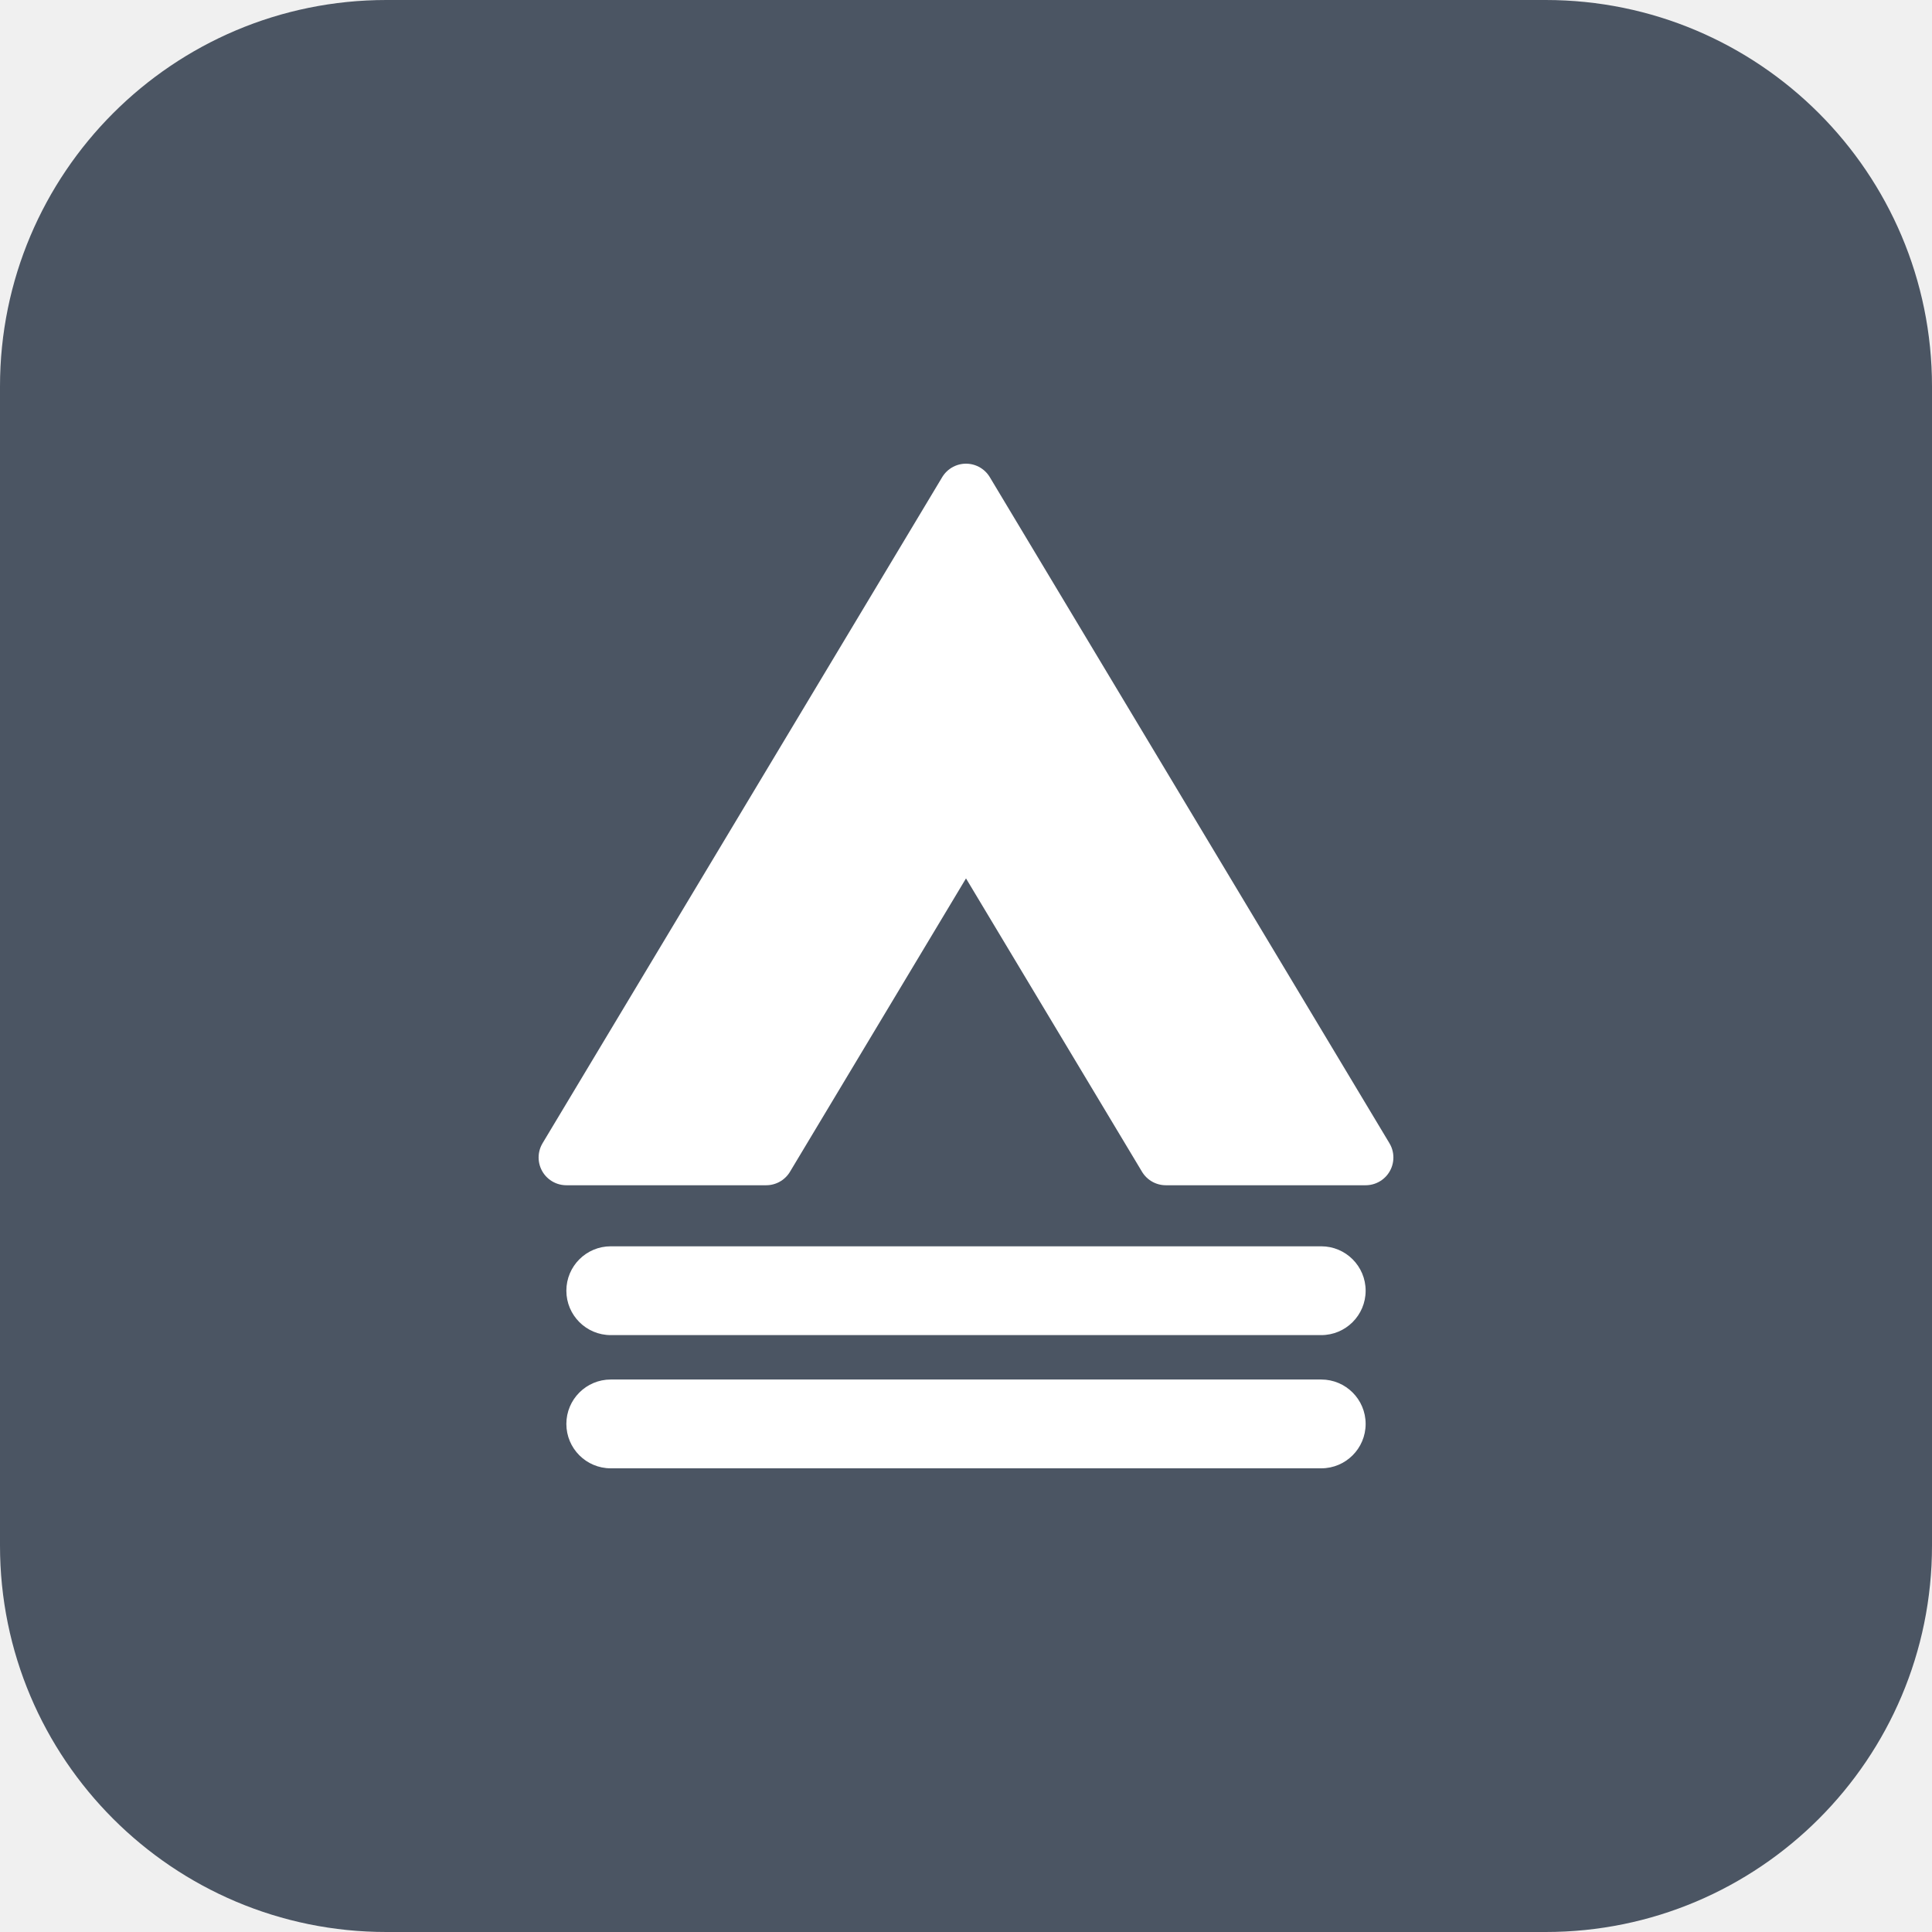
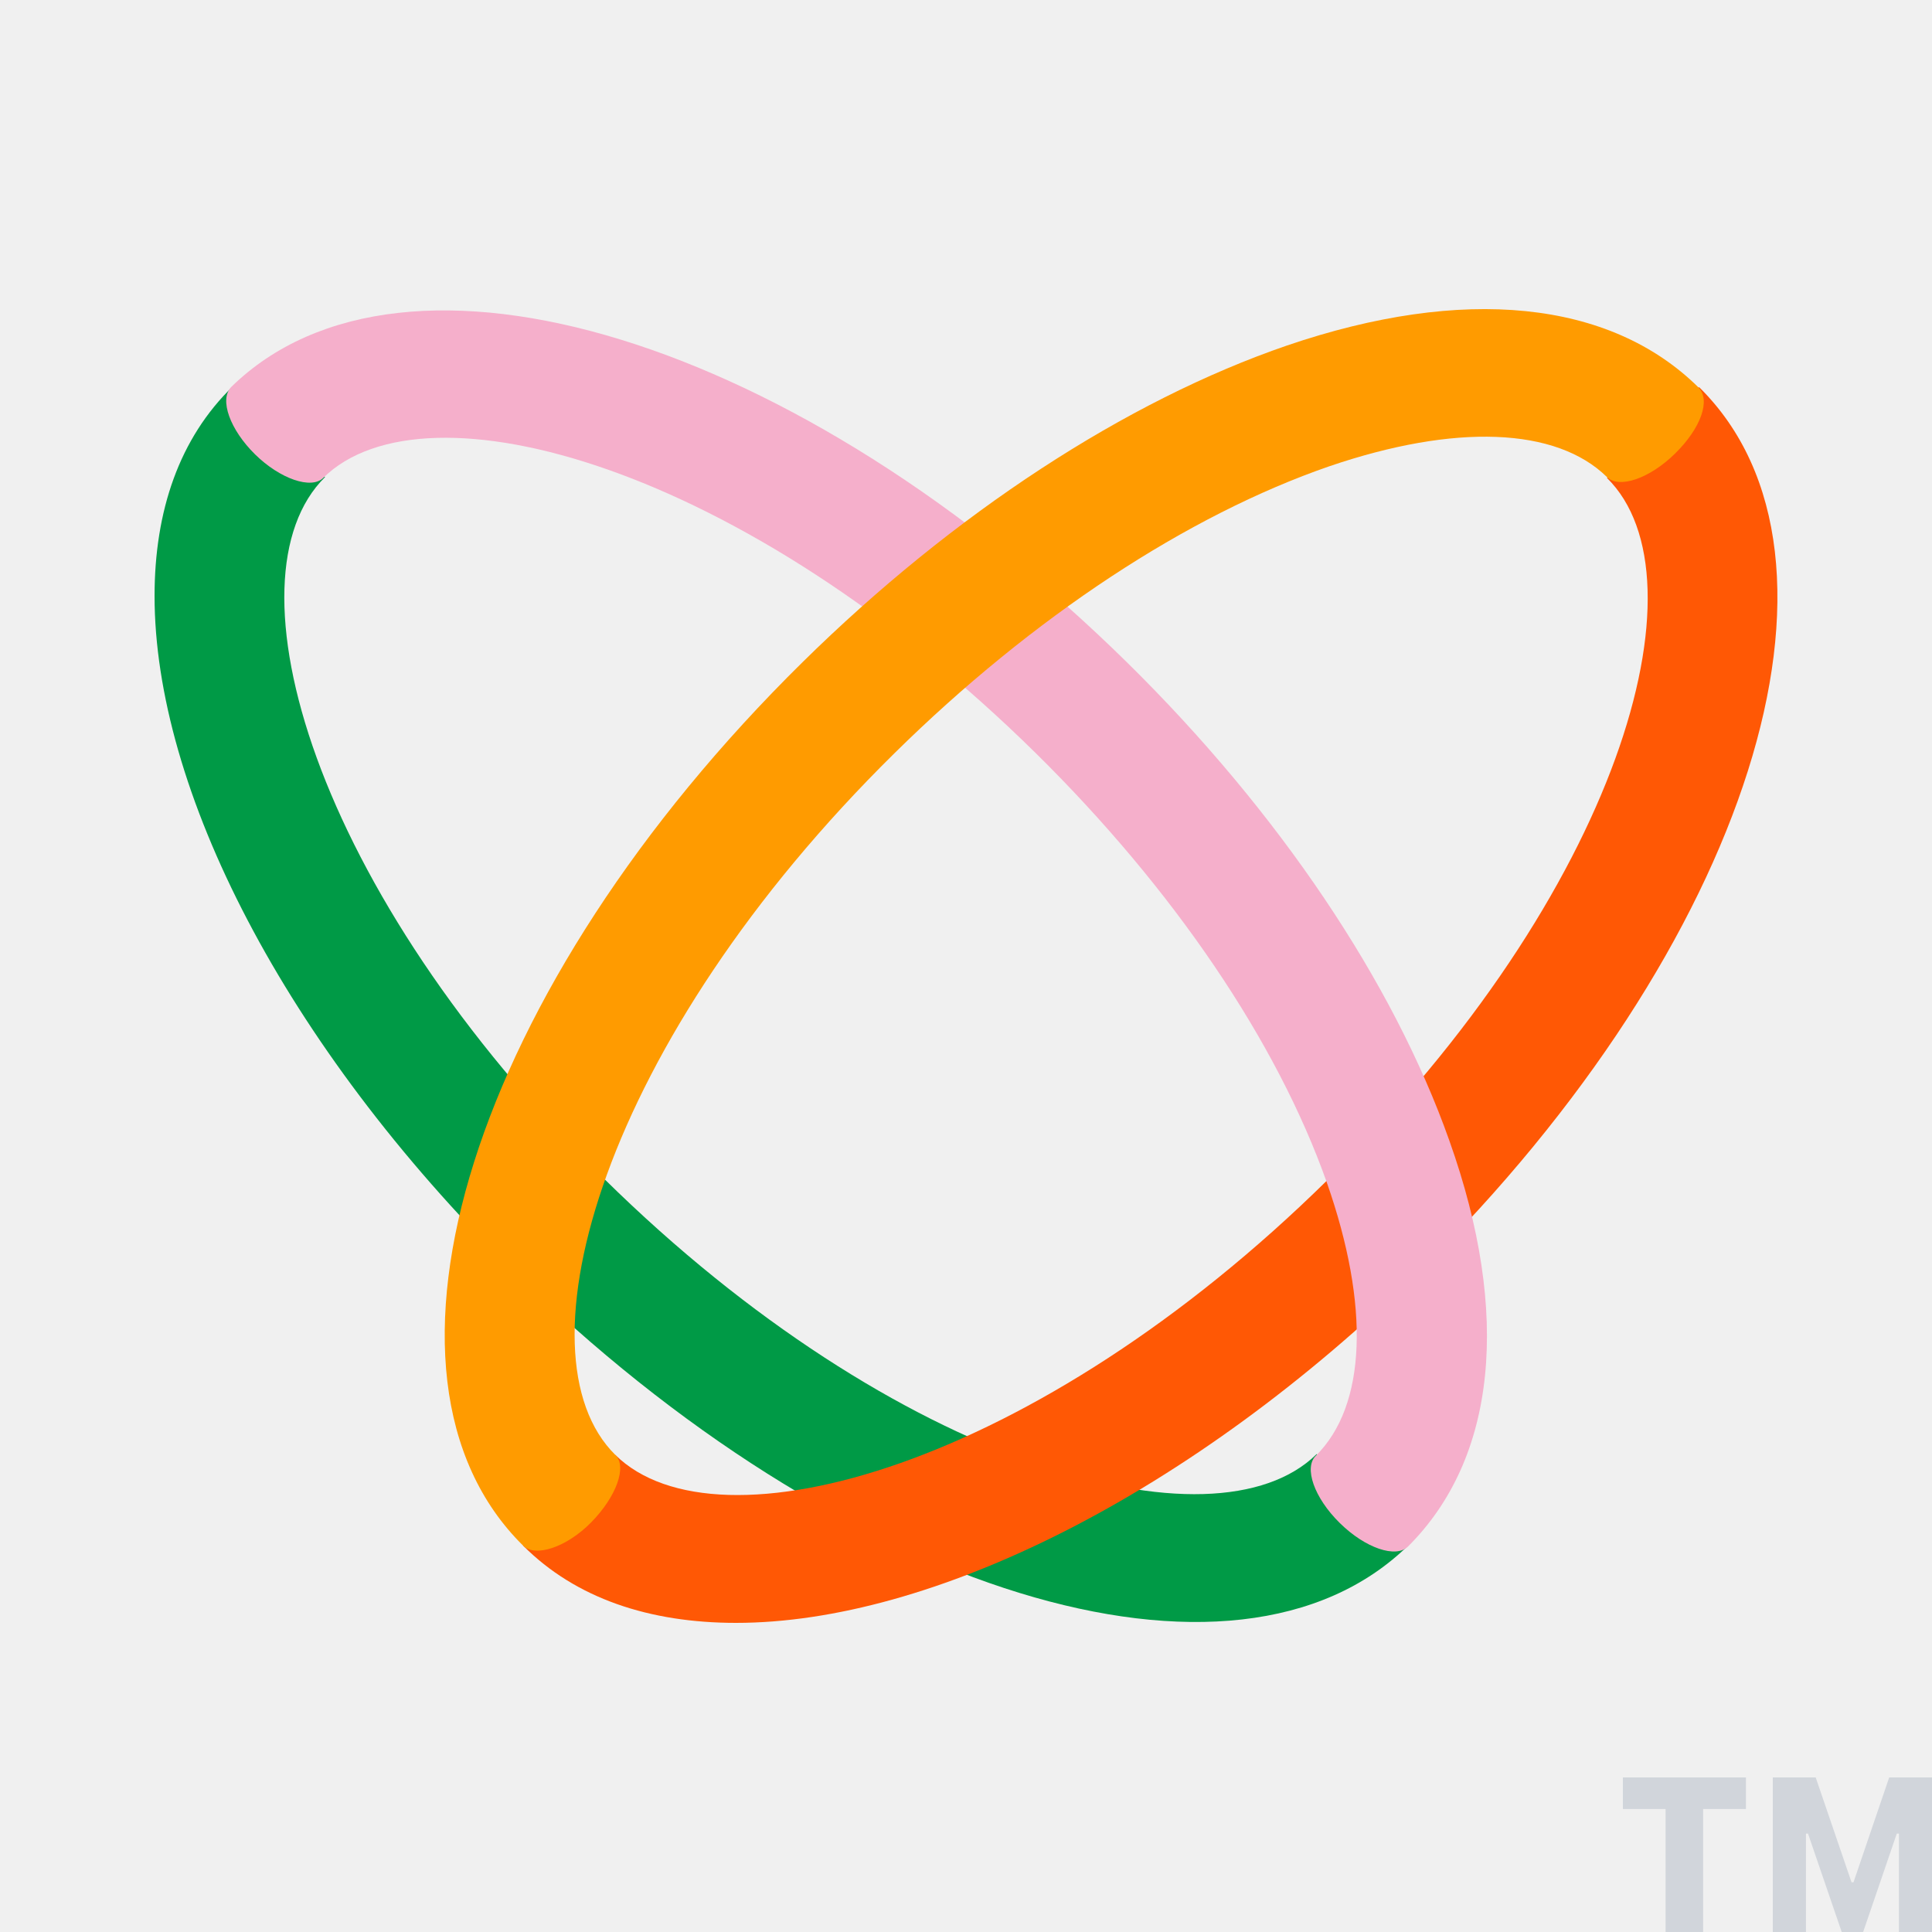
<svg xmlns="http://www.w3.org/2000/svg" width="50" height="50" viewBox="0 0 50 50">
-   <rect width="50" height="50" rx="10" fill="#4B5563" />
-   <g transform="translate(25 25) scale(0.57459) translate(-32 -33.375)">
-     <path d="M32 12 L50 42 H41 L32 27 L23 42 H14 Z" fill="#FFFFFF" stroke="#FFFFFF" stroke-width="2.5" stroke-linejoin="round" />
-     <rect x="14" y="46" width="36" height="4" rx="2" fill="#FFFFFF" />
-     <rect x="14" y="52" width="36" height="4" rx="2" fill="#FFFFFF" />
-   </g>
+   <path d="M43.105 50h.972v-3.182h1.108V46H42v.818h1.105V50Zm2.775 0h.858v-2.547h.053L47.663 50h.555l.871-2.547h.056V50H50v-4h-1.108l-.924 2.714h-.05L46.99 46h-1.11v4Z" fill="#D1D5DB" />
+   <path d="M4 15.425c0-2.209.644-4.089 2.027-5.428l2.385 2.35c-2.647 2.608-.334 10.715 7.227 18.164 7.56 7.448 15.79 9.728 18.436 7.12l2.386 2.35c-4.484 4.417-14.668 1.268-23.207-7.12C7.339 27.01 4 20.406 4 15.424Z" fill="#009A46" />
+   <path d="M19.05 42c-2.242 0-4.15-.634-5.51-1.997l2.385-2.35c2.648 2.608 10.876.329 18.436-7.12 7.561-7.449 9.875-15.555 7.227-18.164l2.385-2.35c4.484 4.418 1.288 14.452-7.226 22.864C30.807 38.71 24.082 42 19.049 42Z" fill="#FF5805" />
+   <path d="M37.51 29.522c-1.455-4.112-4.412-8.506-8.323-12.36C20.648 8.75 10.463 5.625 5.98 10.019c-.31.329-.024 1.104.62 1.739.644.634 1.455.916 1.765.61 2.647-2.608 10.876-.329 18.437 7.12 3.577 3.525 6.248 7.473 7.536 11.115 1.121 3.195 1.026 5.78-.286 7.073-.31.305-.048 1.08.62 1.738.668.658 1.455.917 1.765.611 2.29-2.279 2.671-6.015 1.073-10.503Z" fill="#F5AFCB" />
+   <path d="M43.95 10.02c-2.29-2.256-6.083-2.632-10.638-1.08-4.174 1.433-8.634 4.346-12.545 8.2-8.539 8.412-11.71 18.446-7.227 22.863.31.306 1.121.047 1.765-.61.644-.659.93-1.434.62-1.74-2.647-2.608-.334-10.714 7.227-18.163 3.577-3.525 7.584-6.157 11.257-7.425 3.244-1.105 5.867-1.01 7.18.282.31.305 1.096.046 1.764-.611.668-.658.93-1.387.596-1.716Z" fill="#FF9B00" />
</svg>
